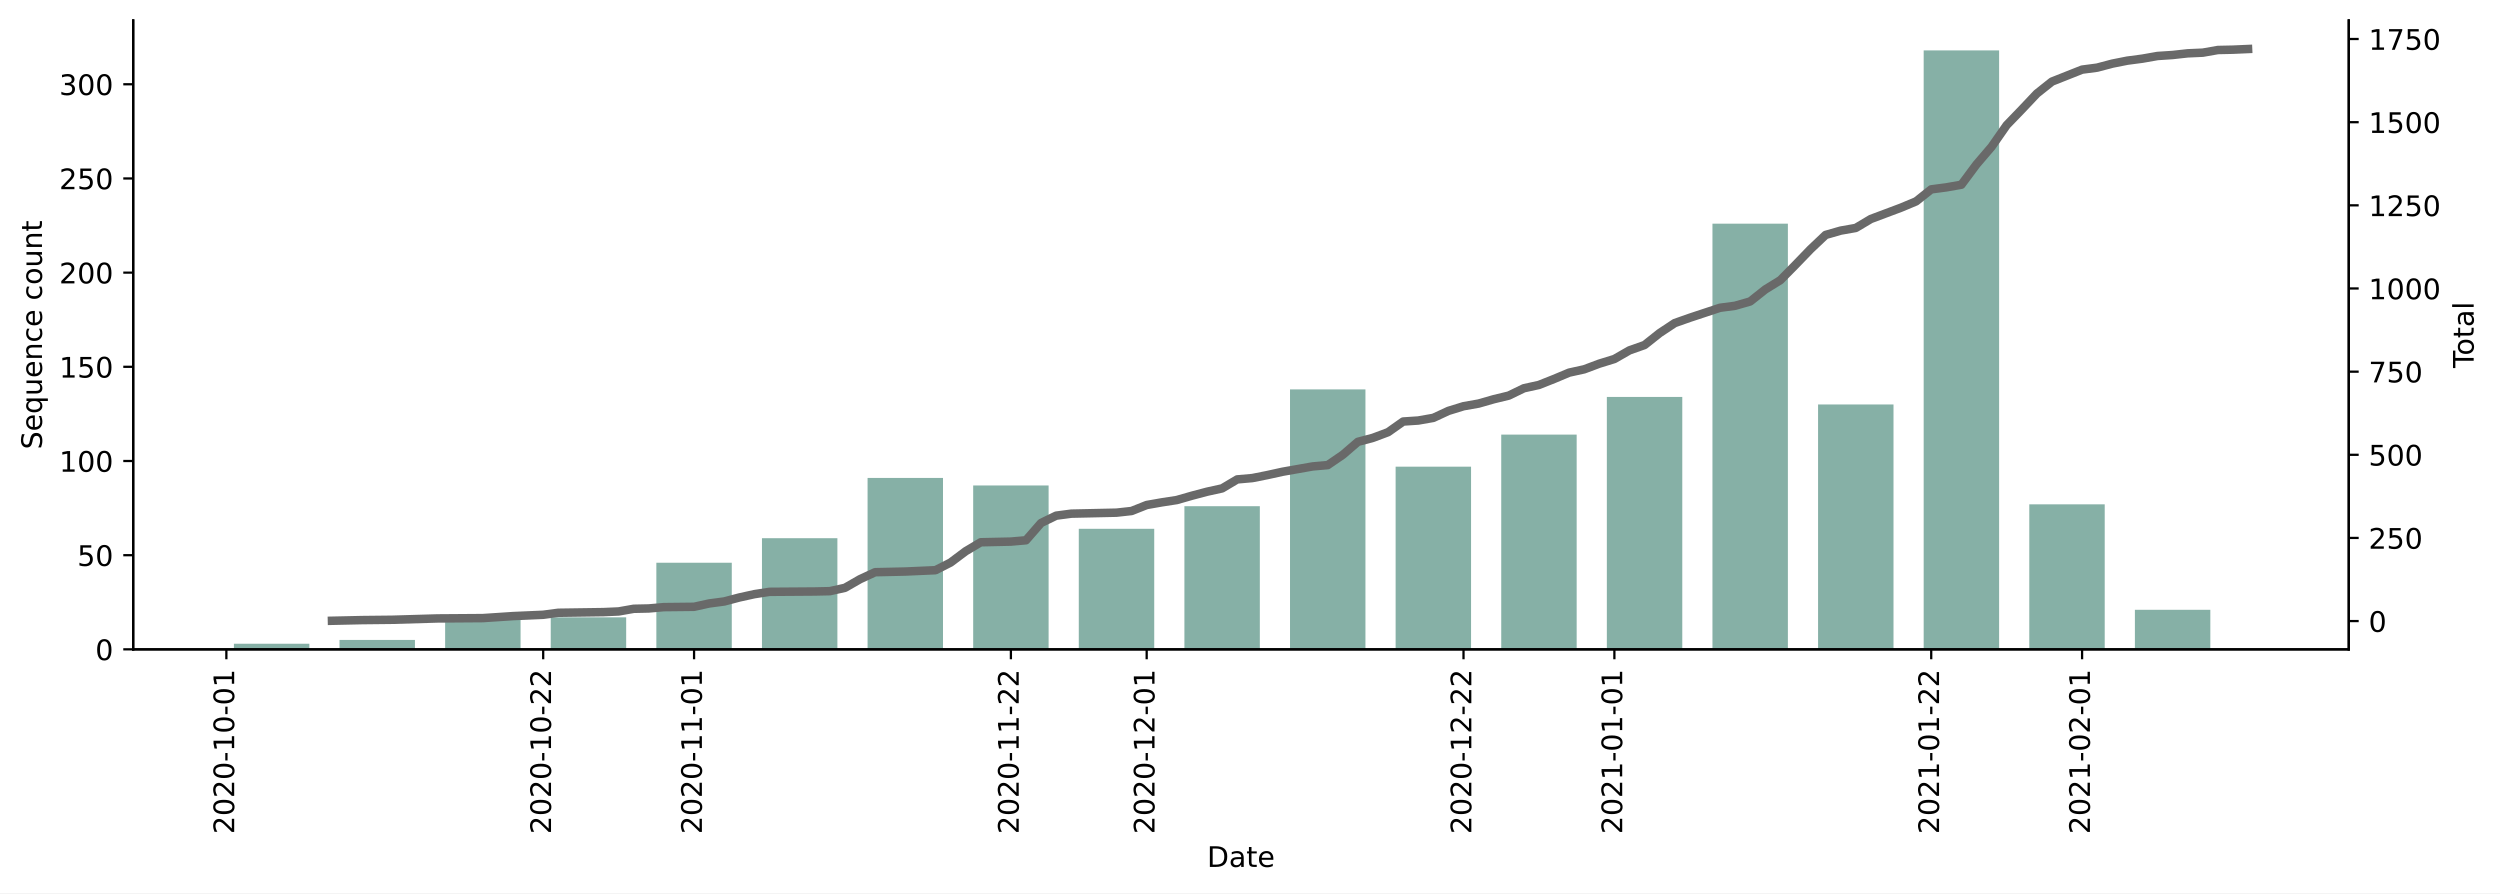
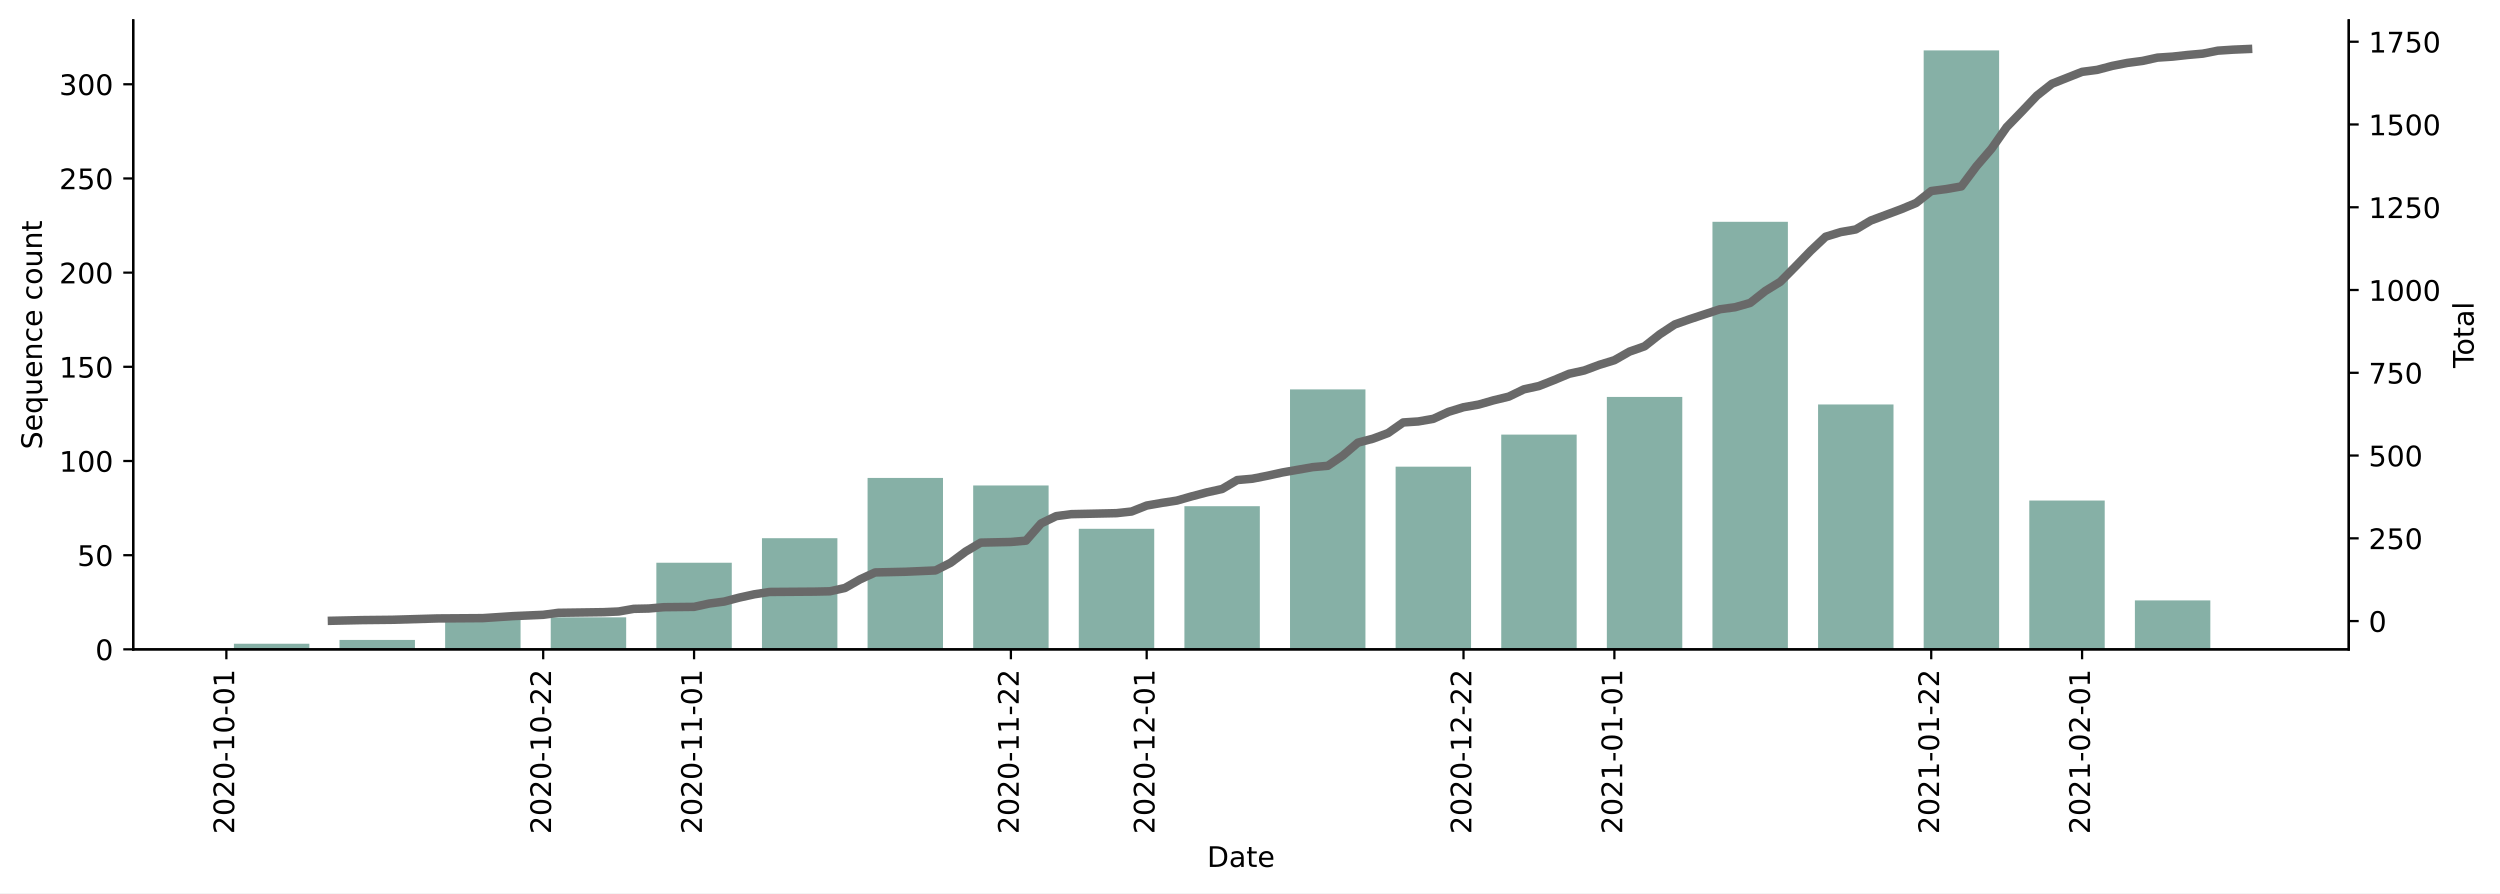
<svg xmlns="http://www.w3.org/2000/svg" xmlns:xlink="http://www.w3.org/1999/xlink" height="314.954pt" version="1.1" viewBox="0 0 881.494 314.954" width="881.494pt">
  <defs>
    <style type="text/css">*{stroke-linecap:butt;stroke-linejoin:round;}</style>
  </defs>
  <g id="figure_1">
    <g id="patch_1">
      <path d="M 0 314.954  L 881.494 314.954  L 881.494 0  L 0 0  z " style="fill:#ffffff;" />
    </g>
    <g id="axes_1">
      <g id="patch_2">
        <path d="M 46.966 228.96  L 828.166 228.96  L 828.166 7.2  L 46.966 7.2  z " style="fill:#ffffff;" />
      </g>
      <g id="patch_3">
-         <path clip-path="url(#pbdb62a7cf7)" d="M 82.475 228.96  L 109.073 228.96  L 109.073 226.968  L 82.475 226.968  z " style="fill:#86b0a6;" />
+         <path clip-path="url(#p236e4c3428)" d="M 82.475 228.96  L 109.073 228.96  L 109.073 226.968  L 82.475 226.968  z " style="fill:#86b0a6;" />
      </g>
      <g id="patch_4">
-         <path clip-path="url(#pbdb62a7cf7)" d="M 119.713 228.96  L 146.311 228.96  L 146.311 225.639  L 119.713 225.639  z " style="fill:#86b0a6;" />
+         <path clip-path="url(#p236e4c3428)" d="M 119.713 228.96  L 146.311 228.96  L 146.311 225.639  L 119.713 225.639  z " style="fill:#86b0a6;" />
      </g>
      <g id="patch_5">
-         <path clip-path="url(#pbdb62a7cf7)" d="M 156.951 228.96  L 183.549 228.96  L 183.549 217.669  L 156.951 217.669  z " style="fill:#86b0a6;" />
+         <path clip-path="url(#p236e4c3428)" d="M 156.951 228.96  L 183.549 228.96  L 183.549 217.669  L 156.951 217.669  z " style="fill:#86b0a6;" />
      </g>
      <g id="patch_6">
-         <path clip-path="url(#pbdb62a7cf7)" d="M 194.189 228.96  L 220.787 228.96  L 220.787 217.669  L 194.189 217.669  z " style="fill:#86b0a6;" />
+         <path clip-path="url(#p236e4c3428)" d="M 194.189 228.96  L 220.787 228.96  L 220.787 217.669  L 194.189 217.669  z " style="fill:#86b0a6;" />
      </g>
      <g id="patch_7">
-         <path clip-path="url(#pbdb62a7cf7)" d="M 231.427 228.96  L 258.025 228.96  L 258.025 198.409  L 231.427 198.409  z " style="fill:#86b0a6;" />
+         <path clip-path="url(#p236e4c3428)" d="M 231.427 228.96  L 258.025 228.96  L 258.025 198.409  L 231.427 198.409  z " style="fill:#86b0a6;" />
      </g>
      <g id="patch_8">
-         <path clip-path="url(#pbdb62a7cf7)" d="M 268.665 228.96  L 295.263 228.96  L 295.263 189.775  L 268.665 189.775  z " style="fill:#86b0a6;" />
+         <path clip-path="url(#p236e4c3428)" d="M 268.665 228.96  L 295.263 228.96  L 295.263 189.775  L 268.665 189.775  z " style="fill:#86b0a6;" />
      </g>
      <g id="patch_9">
-         <path clip-path="url(#pbdb62a7cf7)" d="M 305.903 228.96  L 332.501 228.96  L 332.501 168.522  L 305.903 168.522  z " style="fill:#86b0a6;" />
+         <path clip-path="url(#p236e4c3428)" d="M 305.903 228.96  L 332.501 228.96  L 332.501 168.522  L 305.903 168.522  z " style="fill:#86b0a6;" />
      </g>
      <g id="patch_10">
-         <path clip-path="url(#pbdb62a7cf7)" d="M 343.141 228.96  L 369.739 228.96  L 369.739 171.179  L 343.141 171.179  z " style="fill:#86b0a6;" />
+         <path clip-path="url(#p236e4c3428)" d="M 343.141 228.96  L 369.739 228.96  L 369.739 171.179  L 343.141 171.179  z " style="fill:#86b0a6;" />
      </g>
      <g id="patch_11">
-         <path clip-path="url(#pbdb62a7cf7)" d="M 380.379 228.96  L 406.977 228.96  L 406.977 186.454  L 380.379 186.454  z " style="fill:#86b0a6;" />
+         <path clip-path="url(#p236e4c3428)" d="M 380.379 228.96  L 406.977 228.96  L 406.977 186.454  L 380.379 186.454  z " style="fill:#86b0a6;" />
      </g>
      <g id="patch_12">
-         <path clip-path="url(#pbdb62a7cf7)" d="M 417.617 228.96  L 444.215 228.96  L 444.215 178.485  L 417.617 178.485  z " style="fill:#86b0a6;" />
+         <path clip-path="url(#p236e4c3428)" d="M 417.617 228.96  L 444.215 228.96  L 444.215 178.485  L 417.617 178.485  z " style="fill:#86b0a6;" />
      </g>
      <g id="patch_13">
-         <path clip-path="url(#pbdb62a7cf7)" d="M 454.855 228.96  L 481.453 228.96  L 481.453 137.307  L 454.855 137.307  z " style="fill:#86b0a6;" />
+         <path clip-path="url(#p236e4c3428)" d="M 454.855 228.96  L 481.453 228.96  L 481.453 137.307  L 454.855 137.307  z " style="fill:#86b0a6;" />
      </g>
      <g id="patch_14">
-         <path clip-path="url(#pbdb62a7cf7)" d="M 492.093 228.96  L 518.691 228.96  L 518.691 164.537  L 492.093 164.537  z " style="fill:#86b0a6;" />
+         <path clip-path="url(#p236e4c3428)" d="M 492.093 228.96  L 518.691 228.96  L 518.691 164.537  L 492.093 164.537  z " style="fill:#86b0a6;" />
      </g>
      <g id="patch_15">
-         <path clip-path="url(#pbdb62a7cf7)" d="M 529.331 228.96  L 555.929 228.96  L 555.929 153.247  L 529.331 153.247  z " style="fill:#86b0a6;" />
+         <path clip-path="url(#p236e4c3428)" d="M 529.331 228.96  L 555.929 228.96  L 555.929 153.247  L 529.331 153.247  z " style="fill:#86b0a6;" />
      </g>
      <g id="patch_16">
-         <path clip-path="url(#pbdb62a7cf7)" d="M 566.569 228.96  L 593.167 228.96  L 593.167 139.964  L 566.569 139.964  z " style="fill:#86b0a6;" />
+         <path clip-path="url(#p236e4c3428)" d="M 566.569 228.96  L 593.167 228.96  L 593.167 139.964  L 566.569 139.964  z " style="fill:#86b0a6;" />
      </g>
      <g id="patch_17">
-         <path clip-path="url(#pbdb62a7cf7)" d="M 603.807 228.96  L 630.405 228.96  L 630.405 78.862  L 603.807 78.862  z " style="fill:#86b0a6;" />
+         <path clip-path="url(#p236e4c3428)" d="M 603.807 228.96  L 630.405 228.96  L 630.405 78.198  L 603.807 78.198  z " style="fill:#86b0a6;" />
      </g>
      <g id="patch_18">
-         <path clip-path="url(#pbdb62a7cf7)" d="M 641.045 228.96  L 667.643 228.96  L 667.643 142.62  L 641.045 142.62  z " style="fill:#86b0a6;" />
+         <path clip-path="url(#p236e4c3428)" d="M 641.045 228.96  L 667.643 228.96  L 667.643 142.62  L 641.045 142.62  z " style="fill:#86b0a6;" />
      </g>
      <g id="patch_19">
-         <path clip-path="url(#pbdb62a7cf7)" d="M 678.283 228.96  L 704.881 228.96  L 704.881 17.76  L 678.283 17.76  z " style="fill:#86b0a6;" />
+         <path clip-path="url(#p236e4c3428)" d="M 678.283 228.96  L 704.881 228.96  L 704.881 17.76  L 678.283 17.76  z " style="fill:#86b0a6;" />
      </g>
      <g id="patch_20">
-         <path clip-path="url(#pbdb62a7cf7)" d="M 715.521 228.96  L 742.119 228.96  L 742.119 177.82  L 715.521 177.82  z " style="fill:#86b0a6;" />
+         <path clip-path="url(#p236e4c3428)" d="M 715.521 228.96  L 742.119 228.96  L 742.119 176.492  L 715.521 176.492  z " style="fill:#86b0a6;" />
      </g>
      <g id="patch_21">
-         <path clip-path="url(#pbdb62a7cf7)" d="M 752.759 228.96  L 779.357 228.96  L 779.357 215.013  L 752.759 215.013  z " style="fill:#86b0a6;" />
+         <path clip-path="url(#p236e4c3428)" d="M 752.759 228.96  L 779.357 228.96  L 779.357 211.692  L 752.759 211.692  z " style="fill:#86b0a6;" />
      </g>
      <g id="matplotlib.axis_1">
        <g id="xtick_1">
          <g id="line2d_1">
            <defs>
-               <path d="M 0 0  L 0 3.5  " id="md4dcf4953a" style="stroke:#000000;stroke-width:0.8;" />
+               <path d="M 0 0  L 0 3.5  " id="m02bfbe6b1f" style="stroke:#000000;stroke-width:0.8;" />
            </defs>
            <g>
-               <use style="stroke:#000000;stroke-width:0.8;" x="79.815" xlink:href="#md4dcf4953a" y="228.96" />
+               <use style="stroke:#000000;stroke-width:0.8;" x="79.815" xlink:href="#m02bfbe6b1f" y="228.96" />
            </g>
          </g>
          <g id="text_1">
            <g transform="translate(82.57423 294.0756)rotate(-90)scale(0.1 -0.1)">
              <defs>
                <path d="M 19.188 8.297  L 53.609 8.297  L 53.609 0  L 7.328 0  L 7.328 8.297  Q 12.938 14.109 22.625 23.891  Q 32.328 33.688 34.812 36.531  Q 39.547 41.844 41.422 45.531  Q 43.312 49.219 43.312 52.781  Q 43.312 58.594 39.234 62.25  Q 35.156 65.922 28.609 65.922  Q 23.969 65.922 18.812 64.312  Q 13.672 62.703 7.812 59.422  L 7.812 69.391  Q 13.766 71.781 18.938 73  Q 24.125 74.219 28.422 74.219  Q 39.75 74.219 46.484 68.547  Q 53.219 62.891 53.219 53.422  Q 53.219 48.922 51.531 44.891  Q 49.859 40.875 45.406 35.406  Q 44.188 33.984 37.641 27.219  Q 31.109 20.453 19.188 8.297  z " id="DejaVuSans-50" />
                <path d="M 31.781 66.406  Q 24.172 66.406 20.328 58.906  Q 16.5 51.422 16.5 36.375  Q 16.5 21.391 20.328 13.891  Q 24.172 6.391 31.781 6.391  Q 39.453 6.391 43.281 13.891  Q 47.125 21.391 47.125 36.375  Q 47.125 51.422 43.281 58.906  Q 39.453 66.406 31.781 66.406  z M 31.781 74.219  Q 44.047 74.219 50.516 64.516  Q 56.984 54.828 56.984 36.375  Q 56.984 17.969 50.516 8.266  Q 44.047 -1.422 31.781 -1.422  Q 19.531 -1.422 13.062 8.266  Q 6.594 17.969 6.594 36.375  Q 6.594 54.828 13.062 64.516  Q 19.531 74.219 31.781 74.219  z " id="DejaVuSans-48" />
                <path d="M 4.891 31.391  L 31.203 31.391  L 31.203 23.391  L 4.891 23.391  z " id="DejaVuSans-45" />
                <path d="M 12.406 8.297  L 28.516 8.297  L 28.516 63.922  L 10.984 60.406  L 10.984 69.391  L 28.422 72.906  L 38.281 72.906  L 38.281 8.297  L 54.391 8.297  L 54.391 0  L 12.406 0  z " id="DejaVuSans-49" />
              </defs>
              <use xlink:href="#DejaVuSans-50" />
              <use x="63.623" xlink:href="#DejaVuSans-48" />
              <use x="127.246" xlink:href="#DejaVuSans-50" />
              <use x="190.869" xlink:href="#DejaVuSans-48" />
              <use x="254.492" xlink:href="#DejaVuSans-45" />
              <use x="290.576" xlink:href="#DejaVuSans-49" />
              <use x="354.199" xlink:href="#DejaVuSans-48" />
              <use x="417.822" xlink:href="#DejaVuSans-45" />
              <use x="453.906" xlink:href="#DejaVuSans-48" />
              <use x="517.529" xlink:href="#DejaVuSans-49" />
            </g>
          </g>
        </g>
        <g id="xtick_2">
          <g id="line2d_2">
            <g>
-               <use style="stroke:#000000;stroke-width:0.8;" x="191.529" xlink:href="#md4dcf4953a" y="228.96" />
+               <use style="stroke:#000000;stroke-width:0.8;" x="191.529" xlink:href="#m02bfbe6b1f" y="228.96" />
            </g>
          </g>
          <g id="text_2">
            <g transform="translate(194.2882 294.0756)rotate(-90)scale(0.1 -0.1)">
              <use xlink:href="#DejaVuSans-50" />
              <use x="63.623" xlink:href="#DejaVuSans-48" />
              <use x="127.246" xlink:href="#DejaVuSans-50" />
              <use x="190.869" xlink:href="#DejaVuSans-48" />
              <use x="254.492" xlink:href="#DejaVuSans-45" />
              <use x="290.576" xlink:href="#DejaVuSans-49" />
              <use x="354.199" xlink:href="#DejaVuSans-48" />
              <use x="417.822" xlink:href="#DejaVuSans-45" />
              <use x="453.906" xlink:href="#DejaVuSans-50" />
              <use x="517.529" xlink:href="#DejaVuSans-50" />
            </g>
          </g>
        </g>
        <g id="xtick_3">
          <g id="line2d_3">
            <g>
-               <use style="stroke:#000000;stroke-width:0.8;" x="244.726" xlink:href="#md4dcf4953a" y="228.96" />
+               <use style="stroke:#000000;stroke-width:0.8;" x="244.726" xlink:href="#m02bfbe6b1f" y="228.96" />
            </g>
          </g>
          <g id="text_3">
            <g transform="translate(247.4854 294.0756)rotate(-90)scale(0.1 -0.1)">
              <use xlink:href="#DejaVuSans-50" />
              <use x="63.623" xlink:href="#DejaVuSans-48" />
              <use x="127.246" xlink:href="#DejaVuSans-50" />
              <use x="190.869" xlink:href="#DejaVuSans-48" />
              <use x="254.492" xlink:href="#DejaVuSans-45" />
              <use x="290.576" xlink:href="#DejaVuSans-49" />
              <use x="354.199" xlink:href="#DejaVuSans-49" />
              <use x="417.822" xlink:href="#DejaVuSans-45" />
              <use x="453.906" xlink:href="#DejaVuSans-48" />
              <use x="517.529" xlink:href="#DejaVuSans-49" />
            </g>
          </g>
        </g>
        <g id="xtick_4">
          <g id="line2d_4">
            <g>
-               <use style="stroke:#000000;stroke-width:0.8;" x="356.44" xlink:href="#md4dcf4953a" y="228.96" />
+               <use style="stroke:#000000;stroke-width:0.8;" x="356.44" xlink:href="#m02bfbe6b1f" y="228.96" />
            </g>
          </g>
          <g id="text_4">
            <g transform="translate(359.1994 294.0756)rotate(-90)scale(0.1 -0.1)">
              <use xlink:href="#DejaVuSans-50" />
              <use x="63.623" xlink:href="#DejaVuSans-48" />
              <use x="127.246" xlink:href="#DejaVuSans-50" />
              <use x="190.869" xlink:href="#DejaVuSans-48" />
              <use x="254.492" xlink:href="#DejaVuSans-45" />
              <use x="290.576" xlink:href="#DejaVuSans-49" />
              <use x="354.199" xlink:href="#DejaVuSans-49" />
              <use x="417.822" xlink:href="#DejaVuSans-45" />
              <use x="453.906" xlink:href="#DejaVuSans-50" />
              <use x="517.529" xlink:href="#DejaVuSans-50" />
            </g>
          </g>
        </g>
        <g id="xtick_5">
          <g id="line2d_5">
            <g>
-               <use style="stroke:#000000;stroke-width:0.8;" x="404.317" xlink:href="#md4dcf4953a" y="228.96" />
+               <use style="stroke:#000000;stroke-width:0.8;" x="404.317" xlink:href="#m02bfbe6b1f" y="228.96" />
            </g>
          </g>
          <g id="text_5">
            <g transform="translate(407.0768 294.0756)rotate(-90)scale(0.1 -0.1)">
              <use xlink:href="#DejaVuSans-50" />
              <use x="63.623" xlink:href="#DejaVuSans-48" />
              <use x="127.246" xlink:href="#DejaVuSans-50" />
              <use x="190.869" xlink:href="#DejaVuSans-48" />
              <use x="254.492" xlink:href="#DejaVuSans-45" />
              <use x="290.576" xlink:href="#DejaVuSans-49" />
              <use x="354.199" xlink:href="#DejaVuSans-50" />
              <use x="417.822" xlink:href="#DejaVuSans-45" />
              <use x="453.906" xlink:href="#DejaVuSans-48" />
              <use x="517.529" xlink:href="#DejaVuSans-49" />
            </g>
          </g>
        </g>
        <g id="xtick_6">
          <g id="line2d_6">
            <g>
-               <use style="stroke:#000000;stroke-width:0.8;" x="516.031" xlink:href="#md4dcf4953a" y="228.96" />
+               <use style="stroke:#000000;stroke-width:0.8;" x="516.031" xlink:href="#m02bfbe6b1f" y="228.96" />
            </g>
          </g>
          <g id="text_6">
            <g transform="translate(518.7908 294.0756)rotate(-90)scale(0.1 -0.1)">
              <use xlink:href="#DejaVuSans-50" />
              <use x="63.623" xlink:href="#DejaVuSans-48" />
              <use x="127.246" xlink:href="#DejaVuSans-50" />
              <use x="190.869" xlink:href="#DejaVuSans-48" />
              <use x="254.492" xlink:href="#DejaVuSans-45" />
              <use x="290.576" xlink:href="#DejaVuSans-49" />
              <use x="354.199" xlink:href="#DejaVuSans-50" />
              <use x="417.822" xlink:href="#DejaVuSans-45" />
              <use x="453.906" xlink:href="#DejaVuSans-50" />
              <use x="517.529" xlink:href="#DejaVuSans-50" />
            </g>
          </g>
        </g>
        <g id="xtick_7">
          <g id="line2d_7">
            <g>
-               <use style="stroke:#000000;stroke-width:0.8;" x="569.229" xlink:href="#md4dcf4953a" y="228.96" />
+               <use style="stroke:#000000;stroke-width:0.8;" x="569.229" xlink:href="#m02bfbe6b1f" y="228.96" />
            </g>
          </g>
          <g id="text_7">
            <g transform="translate(571.9879 294.0756)rotate(-90)scale(0.1 -0.1)">
              <use xlink:href="#DejaVuSans-50" />
              <use x="63.623" xlink:href="#DejaVuSans-48" />
              <use x="127.246" xlink:href="#DejaVuSans-50" />
              <use x="190.869" xlink:href="#DejaVuSans-49" />
              <use x="254.492" xlink:href="#DejaVuSans-45" />
              <use x="290.576" xlink:href="#DejaVuSans-48" />
              <use x="354.199" xlink:href="#DejaVuSans-49" />
              <use x="417.822" xlink:href="#DejaVuSans-45" />
              <use x="453.906" xlink:href="#DejaVuSans-48" />
              <use x="517.529" xlink:href="#DejaVuSans-49" />
            </g>
          </g>
        </g>
        <g id="xtick_8">
          <g id="line2d_8">
            <g>
-               <use style="stroke:#000000;stroke-width:0.8;" x="680.943" xlink:href="#md4dcf4953a" y="228.96" />
+               <use style="stroke:#000000;stroke-width:0.8;" x="680.943" xlink:href="#m02bfbe6b1f" y="228.96" />
            </g>
          </g>
          <g id="text_8">
            <g transform="translate(683.7019 294.0756)rotate(-90)scale(0.1 -0.1)">
              <use xlink:href="#DejaVuSans-50" />
              <use x="63.623" xlink:href="#DejaVuSans-48" />
              <use x="127.246" xlink:href="#DejaVuSans-50" />
              <use x="190.869" xlink:href="#DejaVuSans-49" />
              <use x="254.492" xlink:href="#DejaVuSans-45" />
              <use x="290.576" xlink:href="#DejaVuSans-48" />
              <use x="354.199" xlink:href="#DejaVuSans-49" />
              <use x="417.822" xlink:href="#DejaVuSans-45" />
              <use x="453.906" xlink:href="#DejaVuSans-50" />
              <use x="517.529" xlink:href="#DejaVuSans-50" />
            </g>
          </g>
        </g>
        <g id="xtick_9">
          <g id="line2d_9">
            <g>
-               <use style="stroke:#000000;stroke-width:0.8;" x="734.14" xlink:href="#md4dcf4953a" y="228.96" />
+               <use style="stroke:#000000;stroke-width:0.8;" x="734.14" xlink:href="#m02bfbe6b1f" y="228.96" />
            </g>
          </g>
          <g id="text_9">
            <g transform="translate(736.8991 294.0756)rotate(-90)scale(0.1 -0.1)">
              <use xlink:href="#DejaVuSans-50" />
              <use x="63.623" xlink:href="#DejaVuSans-48" />
              <use x="127.246" xlink:href="#DejaVuSans-50" />
              <use x="190.869" xlink:href="#DejaVuSans-49" />
              <use x="254.492" xlink:href="#DejaVuSans-45" />
              <use x="290.576" xlink:href="#DejaVuSans-48" />
              <use x="354.199" xlink:href="#DejaVuSans-50" />
              <use x="417.822" xlink:href="#DejaVuSans-45" />
              <use x="453.906" xlink:href="#DejaVuSans-48" />
              <use x="517.529" xlink:href="#DejaVuSans-49" />
            </g>
          </g>
        </g>
        <g id="text_10">
          <g transform="translate(425.6148 305.6741)scale(0.1 -0.1)">
            <defs>
              <path d="M 19.672 64.797  L 19.672 8.109  L 31.594 8.109  Q 46.688 8.109 53.688 14.938  Q 60.688 21.781 60.688 36.531  Q 60.688 51.172 53.688 57.984  Q 46.688 64.797 31.594 64.797  z M 9.812 72.906  L 30.078 72.906  Q 51.266 72.906 61.172 64.094  Q 71.094 55.281 71.094 36.531  Q 71.094 17.672 61.125 8.828  Q 51.172 0 30.078 0  L 9.812 0  z " id="DejaVuSans-68" />
              <path d="M 34.281 27.484  Q 23.391 27.484 19.188 25  Q 14.984 22.516 14.984 16.5  Q 14.984 11.719 18.141 8.906  Q 21.297 6.109 26.703 6.109  Q 34.188 6.109 38.703 11.406  Q 43.219 16.703 43.219 25.484  L 43.219 27.484  z M 52.203 31.203  L 52.203 0  L 43.219 0  L 43.219 8.297  Q 40.141 3.328 35.547 0.953  Q 30.953 -1.422 24.312 -1.422  Q 15.922 -1.422 10.953 3.297  Q 6 8.016 6 15.922  Q 6 25.141 12.172 29.828  Q 18.359 34.516 30.609 34.516  L 43.219 34.516  L 43.219 35.406  Q 43.219 41.609 39.141 45  Q 35.062 48.391 27.688 48.391  Q 23 48.391 18.547 47.266  Q 14.109 46.141 10.016 43.891  L 10.016 52.203  Q 14.938 54.109 19.578 55.047  Q 24.219 56 28.609 56  Q 40.484 56 46.344 49.844  Q 52.203 43.703 52.203 31.203  z " id="DejaVuSans-97" />
              <path d="M 18.312 70.219  L 18.312 54.688  L 36.812 54.688  L 36.812 47.703  L 18.312 47.703  L 18.312 18.016  Q 18.312 11.328 20.141 9.422  Q 21.969 7.516 27.594 7.516  L 36.812 7.516  L 36.812 0  L 27.594 0  Q 17.188 0 13.234 3.875  Q 9.281 7.766 9.281 18.016  L 9.281 47.703  L 2.688 47.703  L 2.688 54.688  L 9.281 54.688  L 9.281 70.219  z " id="DejaVuSans-116" />
              <path d="M 56.203 29.594  L 56.203 25.203  L 14.891 25.203  Q 15.484 15.922 20.484 11.062  Q 25.484 6.203 34.422 6.203  Q 39.594 6.203 44.453 7.469  Q 49.312 8.734 54.109 11.281  L 54.109 2.781  Q 49.266 0.734 44.188 -0.344  Q 39.109 -1.422 33.891 -1.422  Q 20.797 -1.422 13.156 6.188  Q 5.516 13.812 5.516 26.812  Q 5.516 40.234 12.766 48.109  Q 20.016 56 32.328 56  Q 43.359 56 49.781 48.891  Q 56.203 41.797 56.203 29.594  z M 47.219 32.234  Q 47.125 39.594 43.094 43.984  Q 39.062 48.391 32.422 48.391  Q 24.906 48.391 20.391 44.141  Q 15.875 39.891 15.188 32.172  z " id="DejaVuSans-101" />
            </defs>
            <use xlink:href="#DejaVuSans-68" />
            <use x="77.002" xlink:href="#DejaVuSans-97" />
            <use x="138.281" xlink:href="#DejaVuSans-116" />
            <use x="177.49" xlink:href="#DejaVuSans-101" />
          </g>
        </g>
      </g>
      <g id="matplotlib.axis_2">
        <g id="ytick_1">
          <g id="line2d_10">
            <defs>
-               <path d="M 0 0  L -3.5 0  " id="mb477872234" style="stroke:#000000;stroke-width:0.8;" />
+               <path d="M 0 0  L -3.5 0  " id="me05dd44dc3" style="stroke:#000000;stroke-width:0.8;" />
            </defs>
            <g>
-               <use style="stroke:#000000;stroke-width:0.8;" x="46.966" xlink:href="#mb477872234" y="228.96" />
+               <use style="stroke:#000000;stroke-width:0.8;" x="46.966" xlink:href="#me05dd44dc3" y="228.96" />
            </g>
          </g>
          <g id="text_11">
            <g transform="translate(33.60312 232.7592)scale(0.1 -0.1)">
              <use xlink:href="#DejaVuSans-48" />
            </g>
          </g>
        </g>
        <g id="ytick_2">
          <g id="line2d_11">
            <g>
-               <use style="stroke:#000000;stroke-width:0.8;" x="46.966" xlink:href="#mb477872234" y="195.752" />
+               <use style="stroke:#000000;stroke-width:0.8;" x="46.966" xlink:href="#me05dd44dc3" y="195.752" />
            </g>
          </g>
          <g id="text_12">
            <g transform="translate(27.24063 199.5517)scale(0.1 -0.1)">
              <defs>
                <path d="M 10.797 72.906  L 49.516 72.906  L 49.516 64.594  L 19.828 64.594  L 19.828 46.734  Q 21.969 47.469 24.109 47.828  Q 26.266 48.188 28.422 48.188  Q 40.625 48.188 47.75 41.5  Q 54.891 34.812 54.891 23.391  Q 54.891 11.625 47.562 5.094  Q 40.234 -1.422 26.906 -1.422  Q 22.312 -1.422 17.547 -0.641  Q 12.797 0.141 7.719 1.703  L 7.719 11.625  Q 12.109 9.234 16.797 8.062  Q 21.484 6.891 26.703 6.891  Q 35.156 6.891 40.078 11.328  Q 45.016 15.766 45.016 23.391  Q 45.016 31 40.078 35.438  Q 35.156 39.891 26.703 39.891  Q 22.75 39.891 18.812 39.016  Q 14.891 38.141 10.797 36.281  z " id="DejaVuSans-53" />
              </defs>
              <use xlink:href="#DejaVuSans-53" />
              <use x="63.623" xlink:href="#DejaVuSans-48" />
            </g>
          </g>
        </g>
        <g id="ytick_3">
          <g id="line2d_12">
            <g>
-               <use style="stroke:#000000;stroke-width:0.8;" x="46.966" xlink:href="#mb477872234" y="162.545" />
+               <use style="stroke:#000000;stroke-width:0.8;" x="46.966" xlink:href="#me05dd44dc3" y="162.545" />
            </g>
          </g>
          <g id="text_13">
            <g transform="translate(20.87813 166.3441)scale(0.1 -0.1)">
              <use xlink:href="#DejaVuSans-49" />
              <use x="63.623" xlink:href="#DejaVuSans-48" />
              <use x="127.246" xlink:href="#DejaVuSans-48" />
            </g>
          </g>
        </g>
        <g id="ytick_4">
          <g id="line2d_13">
            <g>
-               <use style="stroke:#000000;stroke-width:0.8;" x="46.966" xlink:href="#mb477872234" y="129.337" />
+               <use style="stroke:#000000;stroke-width:0.8;" x="46.966" xlink:href="#me05dd44dc3" y="129.337" />
            </g>
          </g>
          <g id="text_14">
            <g transform="translate(20.87813 133.1366)scale(0.1 -0.1)">
              <use xlink:href="#DejaVuSans-49" />
              <use x="63.623" xlink:href="#DejaVuSans-53" />
              <use x="127.246" xlink:href="#DejaVuSans-48" />
            </g>
          </g>
        </g>
        <g id="ytick_5">
          <g id="line2d_14">
            <g>
-               <use style="stroke:#000000;stroke-width:0.8;" x="46.966" xlink:href="#mb477872234" y="96.13" />
+               <use style="stroke:#000000;stroke-width:0.8;" x="46.966" xlink:href="#me05dd44dc3" y="96.13" />
            </g>
          </g>
          <g id="text_15">
            <g transform="translate(20.87813 99.92903)scale(0.1 -0.1)">
              <use xlink:href="#DejaVuSans-50" />
              <use x="63.623" xlink:href="#DejaVuSans-48" />
              <use x="127.246" xlink:href="#DejaVuSans-48" />
            </g>
          </g>
        </g>
        <g id="ytick_6">
          <g id="line2d_15">
            <g>
-               <use style="stroke:#000000;stroke-width:0.8;" x="46.966" xlink:href="#mb477872234" y="62.922" />
+               <use style="stroke:#000000;stroke-width:0.8;" x="46.966" xlink:href="#me05dd44dc3" y="62.922" />
            </g>
          </g>
          <g id="text_16">
            <g transform="translate(20.87813 66.72148)scale(0.1 -0.1)">
              <use xlink:href="#DejaVuSans-50" />
              <use x="63.623" xlink:href="#DejaVuSans-53" />
              <use x="127.246" xlink:href="#DejaVuSans-48" />
            </g>
          </g>
        </g>
        <g id="ytick_7">
          <g id="line2d_16">
            <g>
-               <use style="stroke:#000000;stroke-width:0.8;" x="46.966" xlink:href="#mb477872234" y="29.715" />
+               <use style="stroke:#000000;stroke-width:0.8;" x="46.966" xlink:href="#me05dd44dc3" y="29.715" />
            </g>
          </g>
          <g id="text_17">
            <g transform="translate(20.87813 33.51394)scale(0.1 -0.1)">
              <defs>
                <path d="M 40.578 39.312  Q 47.656 37.797 51.625 33  Q 55.609 28.219 55.609 21.188  Q 55.609 10.406 48.188 4.484  Q 40.766 -1.422 27.094 -1.422  Q 22.516 -1.422 17.656 -0.516  Q 12.797 0.391 7.625 2.203  L 7.625 11.719  Q 11.719 9.328 16.594 8.109  Q 21.484 6.891 26.812 6.891  Q 36.078 6.891 40.938 10.547  Q 45.797 14.203 45.797 21.188  Q 45.797 27.641 41.281 31.266  Q 36.766 34.906 28.719 34.906  L 20.219 34.906  L 20.219 43.016  L 29.109 43.016  Q 36.375 43.016 40.234 45.922  Q 44.094 48.828 44.094 54.297  Q 44.094 59.906 40.109 62.906  Q 36.141 65.922 28.719 65.922  Q 24.656 65.922 20.016 65.031  Q 15.375 64.156 9.812 62.312  L 9.812 71.094  Q 15.438 72.656 20.344 73.438  Q 25.25 74.219 29.594 74.219  Q 40.828 74.219 47.359 69.109  Q 53.906 64.016 53.906 55.328  Q 53.906 49.266 50.438 45.094  Q 46.969 40.922 40.578 39.312  z " id="DejaVuSans-51" />
              </defs>
              <use xlink:href="#DejaVuSans-51" />
              <use x="63.623" xlink:href="#DejaVuSans-48" />
              <use x="127.246" xlink:href="#DejaVuSans-48" />
            </g>
          </g>
        </g>
        <g id="text_18">
          <g transform="translate(14.79844 158.4402)rotate(-90)scale(0.1 -0.1)">
            <defs>
              <path d="M 53.516 70.516  L 53.516 60.891  Q 47.906 63.578 42.922 64.891  Q 37.938 66.219 33.297 66.219  Q 25.25 66.219 20.875 63.094  Q 16.5 59.969 16.5 54.203  Q 16.5 49.359 19.406 46.891  Q 22.312 44.438 30.422 42.922  L 36.375 41.703  Q 47.406 39.594 52.656 34.297  Q 57.906 29 57.906 20.125  Q 57.906 9.516 50.797 4.047  Q 43.703 -1.422 29.984 -1.422  Q 24.812 -1.422 18.969 -0.25  Q 13.141 0.922 6.891 3.219  L 6.891 13.375  Q 12.891 10.016 18.656 8.297  Q 24.422 6.594 29.984 6.594  Q 38.422 6.594 43.016 9.906  Q 47.609 13.234 47.609 19.391  Q 47.609 24.75 44.312 27.781  Q 41.016 30.812 33.5 32.328  L 27.484 33.5  Q 16.453 35.688 11.516 40.375  Q 6.594 45.062 6.594 53.422  Q 6.594 63.094 13.406 68.656  Q 20.219 74.219 32.172 74.219  Q 37.312 74.219 42.625 73.281  Q 47.953 72.359 53.516 70.516  z " id="DejaVuSans-83" />
              <path d="M 14.797 27.297  Q 14.797 17.391 18.875 11.75  Q 22.953 6.109 30.078 6.109  Q 37.203 6.109 41.297 11.75  Q 45.406 17.391 45.406 27.297  Q 45.406 37.203 41.297 42.844  Q 37.203 48.484 30.078 48.484  Q 22.953 48.484 18.875 42.844  Q 14.797 37.203 14.797 27.297  z M 45.406 8.203  Q 42.578 3.328 38.25 0.953  Q 33.938 -1.422 27.875 -1.422  Q 17.969 -1.422 11.734 6.484  Q 5.516 14.406 5.516 27.297  Q 5.516 40.188 11.734 48.094  Q 17.969 56 27.875 56  Q 33.938 56 38.25 53.625  Q 42.578 51.266 45.406 46.391  L 45.406 54.688  L 54.391 54.688  L 54.391 -20.797  L 45.406 -20.797  z " id="DejaVuSans-113" />
              <path d="M 8.5 21.578  L 8.5 54.688  L 17.484 54.688  L 17.484 21.922  Q 17.484 14.156 20.5 10.266  Q 23.531 6.391 29.594 6.391  Q 36.859 6.391 41.078 11.031  Q 45.312 15.672 45.312 23.688  L 45.312 54.688  L 54.297 54.688  L 54.297 0  L 45.312 0  L 45.312 8.406  Q 42.047 3.422 37.719 1  Q 33.406 -1.422 27.688 -1.422  Q 18.266 -1.422 13.375 4.438  Q 8.5 10.297 8.5 21.578  z M 31.109 56  z " id="DejaVuSans-117" />
              <path d="M 54.891 33.016  L 54.891 0  L 45.906 0  L 45.906 32.719  Q 45.906 40.484 42.875 44.328  Q 39.844 48.188 33.797 48.188  Q 26.516 48.188 22.312 43.547  Q 18.109 38.922 18.109 30.906  L 18.109 0  L 9.078 0  L 9.078 54.688  L 18.109 54.688  L 18.109 46.188  Q 21.344 51.125 25.703 53.562  Q 30.078 56 35.797 56  Q 45.219 56 50.047 50.172  Q 54.891 44.344 54.891 33.016  z " id="DejaVuSans-110" />
              <path d="M 48.781 52.594  L 48.781 44.188  Q 44.969 46.297 41.141 47.344  Q 37.312 48.391 33.406 48.391  Q 24.656 48.391 19.812 42.844  Q 14.984 37.312 14.984 27.297  Q 14.984 17.281 19.812 11.734  Q 24.656 6.203 33.406 6.203  Q 37.312 6.203 41.141 7.25  Q 44.969 8.297 48.781 10.406  L 48.781 2.094  Q 45.016 0.344 40.984 -0.531  Q 36.969 -1.422 32.422 -1.422  Q 20.062 -1.422 12.781 6.344  Q 5.516 14.109 5.516 27.297  Q 5.516 40.672 12.859 48.328  Q 20.219 56 33.016 56  Q 37.156 56 41.109 55.141  Q 45.062 54.297 48.781 52.594  z " id="DejaVuSans-99" />
              <path id="DejaVuSans-32" />
              <path d="M 30.609 48.391  Q 23.391 48.391 19.188 42.75  Q 14.984 37.109 14.984 27.297  Q 14.984 17.484 19.156 11.844  Q 23.344 6.203 30.609 6.203  Q 37.797 6.203 41.984 11.859  Q 46.188 17.531 46.188 27.297  Q 46.188 37.016 41.984 42.703  Q 37.797 48.391 30.609 48.391  z M 30.609 56  Q 42.328 56 49.016 48.375  Q 55.719 40.766 55.719 27.297  Q 55.719 13.875 49.016 6.219  Q 42.328 -1.422 30.609 -1.422  Q 18.844 -1.422 12.172 6.219  Q 5.516 13.875 5.516 27.297  Q 5.516 40.766 12.172 48.375  Q 18.844 56 30.609 56  z " id="DejaVuSans-111" />
            </defs>
            <use xlink:href="#DejaVuSans-83" />
            <use x="63.477" xlink:href="#DejaVuSans-101" />
            <use x="125" xlink:href="#DejaVuSans-113" />
            <use x="188.477" xlink:href="#DejaVuSans-117" />
            <use x="251.855" xlink:href="#DejaVuSans-101" />
            <use x="313.379" xlink:href="#DejaVuSans-110" />
            <use x="376.758" xlink:href="#DejaVuSans-99" />
            <use x="431.738" xlink:href="#DejaVuSans-101" />
            <use x="493.262" xlink:href="#DejaVuSans-32" />
            <use x="525.049" xlink:href="#DejaVuSans-99" />
            <use x="580.029" xlink:href="#DejaVuSans-111" />
            <use x="641.211" xlink:href="#DejaVuSans-117" />
            <use x="704.59" xlink:href="#DejaVuSans-110" />
            <use x="767.969" xlink:href="#DejaVuSans-116" />
          </g>
        </g>
      </g>
      <g id="patch_22">
        <path d="M 46.966 228.96  L 46.966 7.2  " style="fill:none;stroke:#000000;stroke-linecap:square;stroke-linejoin:miter;stroke-width:0.8;" />
      </g>
      <g id="patch_23">
        <path d="M 828.166 228.96  L 828.166 7.2  " style="fill:none;stroke:#000000;stroke-linecap:square;stroke-linejoin:miter;stroke-width:0.8;" />
      </g>
      <g id="patch_24">
        <path d="M 46.966 228.96  L 828.166 228.96  " style="fill:none;stroke:#000000;stroke-linecap:square;stroke-linejoin:miter;stroke-width:0.8;" />
      </g>
    </g>
    <g id="axes_2">
      <g id="matplotlib.axis_3">
        <g id="ytick_8">
          <g id="line2d_17">
            <defs>
-               <path d="M 0 0  L 3.5 0  " id="m5b5fce16bb" style="stroke:#000000;stroke-width:0.8;" />
+               <path d="M 0 0  L 3.5 0  " id="m6add0f2929" style="stroke:#000000;stroke-width:0.8;" />
            </defs>
            <g>
-               <use style="stroke:#000000;stroke-width:0.8;" x="828.166" xlink:href="#m5b5fce16bb" y="218.997" />
+               <use style="stroke:#000000;stroke-width:0.8;" x="828.166" xlink:href="#m6add0f2929" y="218.997" />
            </g>
          </g>
          <g id="text_19">
-             <g transform="translate(835.1656 222.7965)scale(0.1 -0.1)">
+             <g transform="translate(835.1656 222.796)scale(0.1 -0.1)">
              <use xlink:href="#DejaVuSans-48" />
            </g>
          </g>
        </g>
        <g id="ytick_9">
          <g id="line2d_18">
            <g>
-               <use style="stroke:#000000;stroke-width:0.8;" x="828.166" xlink:href="#m5b5fce16bb" y="189.678" />
+               <use style="stroke:#000000;stroke-width:0.8;" x="828.166" xlink:href="#m6add0f2929" y="189.813" />
            </g>
          </g>
          <g id="text_20">
-             <g transform="translate(835.1656 193.4771)scale(0.1 -0.1)">
+             <g transform="translate(835.1656 193.6124)scale(0.1 -0.1)">
              <use xlink:href="#DejaVuSans-50" />
              <use x="63.623" xlink:href="#DejaVuSans-53" />
              <use x="127.246" xlink:href="#DejaVuSans-48" />
            </g>
          </g>
        </g>
        <g id="ytick_10">
          <g id="line2d_19">
            <g>
-               <use style="stroke:#000000;stroke-width:0.8;" x="828.166" xlink:href="#m5b5fce16bb" y="160.359" />
+               <use style="stroke:#000000;stroke-width:0.8;" x="828.166" xlink:href="#m6add0f2929" y="160.63" />
            </g>
          </g>
          <g id="text_21">
-             <g transform="translate(835.1656 164.1578)scale(0.1 -0.1)">
+             <g transform="translate(835.1656 164.4288)scale(0.1 -0.1)">
              <use xlink:href="#DejaVuSans-53" />
              <use x="63.623" xlink:href="#DejaVuSans-48" />
              <use x="127.246" xlink:href="#DejaVuSans-48" />
            </g>
          </g>
        </g>
        <g id="ytick_11">
          <g id="line2d_20">
            <g>
-               <use style="stroke:#000000;stroke-width:0.8;" x="828.166" xlink:href="#m5b5fce16bb" y="131.039" />
+               <use style="stroke:#000000;stroke-width:0.8;" x="828.166" xlink:href="#m6add0f2929" y="131.446" />
            </g>
          </g>
          <g id="text_22">
-             <g transform="translate(835.1656 134.8384)scale(0.1 -0.1)">
+             <g transform="translate(835.1656 135.2453)scale(0.1 -0.1)">
              <defs>
                <path d="M 8.203 72.906  L 55.078 72.906  L 55.078 68.703  L 28.609 0  L 18.312 0  L 43.219 64.594  L 8.203 64.594  z " id="DejaVuSans-55" />
              </defs>
              <use xlink:href="#DejaVuSans-55" />
              <use x="63.623" xlink:href="#DejaVuSans-53" />
              <use x="127.246" xlink:href="#DejaVuSans-48" />
            </g>
          </g>
        </g>
        <g id="ytick_12">
          <g id="line2d_21">
            <g>
-               <use style="stroke:#000000;stroke-width:0.8;" x="828.166" xlink:href="#m5b5fce16bb" y="101.72" />
+               <use style="stroke:#000000;stroke-width:0.8;" x="828.166" xlink:href="#m6add0f2929" y="102.263" />
            </g>
          </g>
          <g id="text_23">
-             <g transform="translate(835.1656 105.519)scale(0.1 -0.1)">
+             <g transform="translate(835.1656 106.0617)scale(0.1 -0.1)">
              <use xlink:href="#DejaVuSans-49" />
              <use x="63.623" xlink:href="#DejaVuSans-48" />
              <use x="127.246" xlink:href="#DejaVuSans-48" />
              <use x="190.869" xlink:href="#DejaVuSans-48" />
            </g>
          </g>
        </g>
        <g id="ytick_13">
          <g id="line2d_22">
            <g>
-               <use style="stroke:#000000;stroke-width:0.8;" x="828.166" xlink:href="#m5b5fce16bb" y="72.4" />
+               <use style="stroke:#000000;stroke-width:0.8;" x="828.166" xlink:href="#m6add0f2929" y="73.079" />
            </g>
          </g>
          <g id="text_24">
-             <g transform="translate(835.1656 76.19964)scale(0.1 -0.1)">
+             <g transform="translate(835.1656 76.87818)scale(0.1 -0.1)">
              <use xlink:href="#DejaVuSans-49" />
              <use x="63.623" xlink:href="#DejaVuSans-50" />
              <use x="127.246" xlink:href="#DejaVuSans-53" />
              <use x="190.869" xlink:href="#DejaVuSans-48" />
            </g>
          </g>
        </g>
        <g id="ytick_14">
          <g id="line2d_23">
            <g>
-               <use style="stroke:#000000;stroke-width:0.8;" x="828.166" xlink:href="#m5b5fce16bb" y="43.081" />
+               <use style="stroke:#000000;stroke-width:0.8;" x="828.166" xlink:href="#m6add0f2929" y="43.895" />
            </g>
          </g>
          <g id="text_25">
-             <g transform="translate(835.1656 46.88027)scale(0.1 -0.1)">
+             <g transform="translate(835.1656 47.69462)scale(0.1 -0.1)">
              <use xlink:href="#DejaVuSans-49" />
              <use x="63.623" xlink:href="#DejaVuSans-53" />
              <use x="127.246" xlink:href="#DejaVuSans-48" />
              <use x="190.869" xlink:href="#DejaVuSans-48" />
            </g>
          </g>
        </g>
        <g id="ytick_15">
          <g id="line2d_24">
            <g>
-               <use style="stroke:#000000;stroke-width:0.8;" x="828.166" xlink:href="#m5b5fce16bb" y="13.762" />
+               <use style="stroke:#000000;stroke-width:0.8;" x="828.166" xlink:href="#m6add0f2929" y="14.712" />
            </g>
          </g>
          <g id="text_26">
-             <g transform="translate(835.1656 17.56089)scale(0.1 -0.1)">
+             <g transform="translate(835.1656 18.51107)scale(0.1 -0.1)">
              <use xlink:href="#DejaVuSans-49" />
              <use x="63.623" xlink:href="#DejaVuSans-55" />
              <use x="127.246" xlink:href="#DejaVuSans-53" />
              <use x="190.869" xlink:href="#DejaVuSans-48" />
            </g>
          </g>
        </g>
        <g id="text_27">
          <g transform="translate(872.2141 129.7566)rotate(-90)scale(0.1 -0.1)">
            <defs>
              <path d="M -0.297 72.906  L 61.375 72.906  L 61.375 64.594  L 35.5 64.594  L 35.5 0  L 25.594 0  L 25.594 64.594  L -0.297 64.594  z " id="DejaVuSans-84" />
              <path d="M 9.422 75.984  L 18.406 75.984  L 18.406 0  L 9.422 0  z " id="DejaVuSans-108" />
            </defs>
            <use xlink:href="#DejaVuSans-84" />
            <use x="44.084" xlink:href="#DejaVuSans-111" />
            <use x="105.266" xlink:href="#DejaVuSans-116" />
            <use x="144.475" xlink:href="#DejaVuSans-97" />
            <use x="205.754" xlink:href="#DejaVuSans-108" />
          </g>
        </g>
      </g>
      <g id="line2d_25">
-         <path clip-path="url(#pbdb62a7cf7)" d="M 117.053 218.88  L 127.692 218.645  L 138.332 218.528  L 154.291 218.059  L 170.25 217.942  L 175.57 217.59  L 180.889 217.238  L 191.529 216.769  L 196.849 216.065  L 212.808 215.831  L 218.127 215.596  L 223.447 214.658  L 228.767 214.541  L 234.087 214.072  L 244.726 213.954  L 250.046 212.782  L 255.365 212.078  L 260.685 210.671  L 266.005 209.498  L 271.325 208.677  L 287.284 208.56  L 292.603 208.442  L 297.923 207.27  L 303.243 204.22  L 308.563 201.757  L 319.202 201.523  L 324.522 201.288  L 329.841 201.054  L 335.161 198.356  L 340.481 194.369  L 345.801 191.203  L 351.12 191.085  L 356.44 190.968  L 361.76 190.499  L 367.079 184.4  L 372.399 181.82  L 377.719 181.117  L 388.358 180.882  L 393.678 180.765  L 398.998 180.178  L 404.317 178.067  L 409.637 177.129  L 414.957 176.308  L 420.277 174.784  L 425.596 173.376  L 430.916 172.204  L 436.236 169.037  L 441.555 168.568  L 446.875 167.512  L 452.195 166.34  L 457.515 165.401  L 462.834 164.463  L 468.154 163.994  L 473.474 160.359  L 478.793 155.785  L 484.113 154.377  L 489.433 152.384  L 494.753 148.631  L 500.072 148.279  L 505.392 147.341  L 510.712 144.878  L 516.031 143.236  L 521.351 142.298  L 526.671 140.773  L 531.991 139.483  L 537.31 136.903  L 542.63 135.73  L 547.95 133.619  L 553.269 131.391  L 558.589 130.218  L 563.909 128.225  L 569.229 126.583  L 574.548 123.533  L 579.868 121.657  L 585.188 117.435  L 590.507 113.917  L 595.827 112.04  L 601.147 110.281  L 606.467 108.522  L 611.786 107.818  L 617.106 106.294  L 622.426 102.072  L 627.745 98.788  L 633.065 93.393  L 638.385 87.881  L 643.705 82.838  L 649.024 81.314  L 654.344 80.375  L 659.664 77.209  L 664.983 75.215  L 670.303 73.221  L 675.623 70.993  L 680.943 66.771  L 686.262 66.067  L 691.582 65.129  L 696.902 57.975  L 702.221 51.76  L 707.541 44.137  L 712.861 38.625  L 718.181 32.995  L 723.5 28.773  L 728.82 26.662  L 734.14 24.551  L 739.459 23.848  L 744.779 22.44  L 750.099 21.385  L 755.419 20.681  L 760.738 19.743  L 766.058 19.391  L 771.378 18.805  L 776.697 18.57  L 782.017 17.632  L 787.337 17.515  L 792.657 17.28  " style="fill:none;stroke:#696969;stroke-linecap:square;stroke-width:3;" />
+         <path clip-path="url(#p236e4c3428)" d="M 117.053 218.88  L 127.692 218.647  L 138.332 218.53  L 154.291 218.063  L 170.25 217.946  L 175.57 217.596  L 180.889 217.246  L 191.529 216.779  L 196.849 216.078  L 212.808 215.845  L 218.127 215.611  L 223.447 214.678  L 228.767 214.561  L 234.087 214.094  L 244.726 213.977  L 250.046 212.81  L 255.365 212.109  L 260.685 210.709  L 266.005 209.541  L 271.325 208.724  L 287.284 208.607  L 292.603 208.491  L 297.923 207.323  L 303.243 204.288  L 308.563 201.837  L 319.202 201.603  L 324.522 201.37  L 329.841 201.136  L 335.161 198.452  L 340.481 194.483  L 345.801 191.331  L 351.12 191.214  L 356.44 191.097  L 361.76 190.63  L 367.079 184.56  L 372.399 181.992  L 377.719 181.292  L 388.358 181.058  L 393.678 180.941  L 398.998 180.358  L 404.317 178.256  L 409.637 177.323  L 414.957 176.505  L 420.277 174.988  L 425.596 173.587  L 430.916 172.42  L 436.236 169.268  L 441.555 168.801  L 446.875 167.75  L 452.195 166.583  L 457.515 165.649  L 462.834 164.715  L 468.154 164.248  L 473.474 160.63  L 478.793 156.077  L 484.113 154.676  L 489.433 152.692  L 494.753 148.956  L 500.072 148.606  L 505.392 147.672  L 510.712 145.221  L 516.031 143.586  L 521.351 142.653  L 526.671 141.135  L 531.991 139.851  L 537.31 137.283  L 542.63 136.115  L 547.95 134.014  L 553.269 131.796  L 558.589 130.629  L 563.909 128.644  L 569.229 127.01  L 574.548 123.975  L 579.868 122.107  L 585.188 117.905  L 590.507 114.403  L 595.827 112.535  L 601.147 110.784  L 606.467 109.033  L 611.786 108.333  L 617.106 106.815  L 622.426 102.613  L 627.745 99.344  L 633.065 93.974  L 638.385 88.488  L 643.705 83.468  L 649.024 81.834  L 654.344 80.9  L 659.664 77.748  L 664.983 75.764  L 670.303 73.779  L 675.623 71.561  L 680.943 67.359  L 686.262 66.659  L 691.582 65.725  L 696.902 58.604  L 702.221 52.417  L 707.541 44.829  L 712.861 39.343  L 718.181 33.74  L 723.5 29.537  L 728.82 27.436  L 734.14 25.335  L 739.459 24.634  L 744.779 23.233  L 750.099 22.183  L 755.419 21.482  L 760.738 20.315  L 766.058 19.965  L 771.378 19.381  L 776.697 18.914  L 782.017 17.864  L 787.337 17.513  L 792.657 17.28  " style="fill:none;stroke:#696969;stroke-linecap:square;stroke-width:3;" />
      </g>
      <g id="patch_25">
        <path d="M 46.966 228.96  L 46.966 7.2  " style="fill:none;stroke:#000000;stroke-linecap:square;stroke-linejoin:miter;stroke-width:0.8;" />
      </g>
      <g id="patch_26">
        <path d="M 828.166 228.96  L 828.166 7.2  " style="fill:none;stroke:#000000;stroke-linecap:square;stroke-linejoin:miter;stroke-width:0.8;" />
      </g>
      <g id="patch_27">
        <path d="M 46.966 228.96  L 828.166 228.96  " style="fill:none;stroke:#000000;stroke-linecap:square;stroke-linejoin:miter;stroke-width:0.8;" />
      </g>
    </g>
  </g>
  <defs>
-     <clipPath id="pbdb62a7cf7">
+     <clipPath id="p236e4c3428">
      <rect height="221.76" width="781.2" x="46.966" y="7.2" />
    </clipPath>
  </defs>
</svg>
